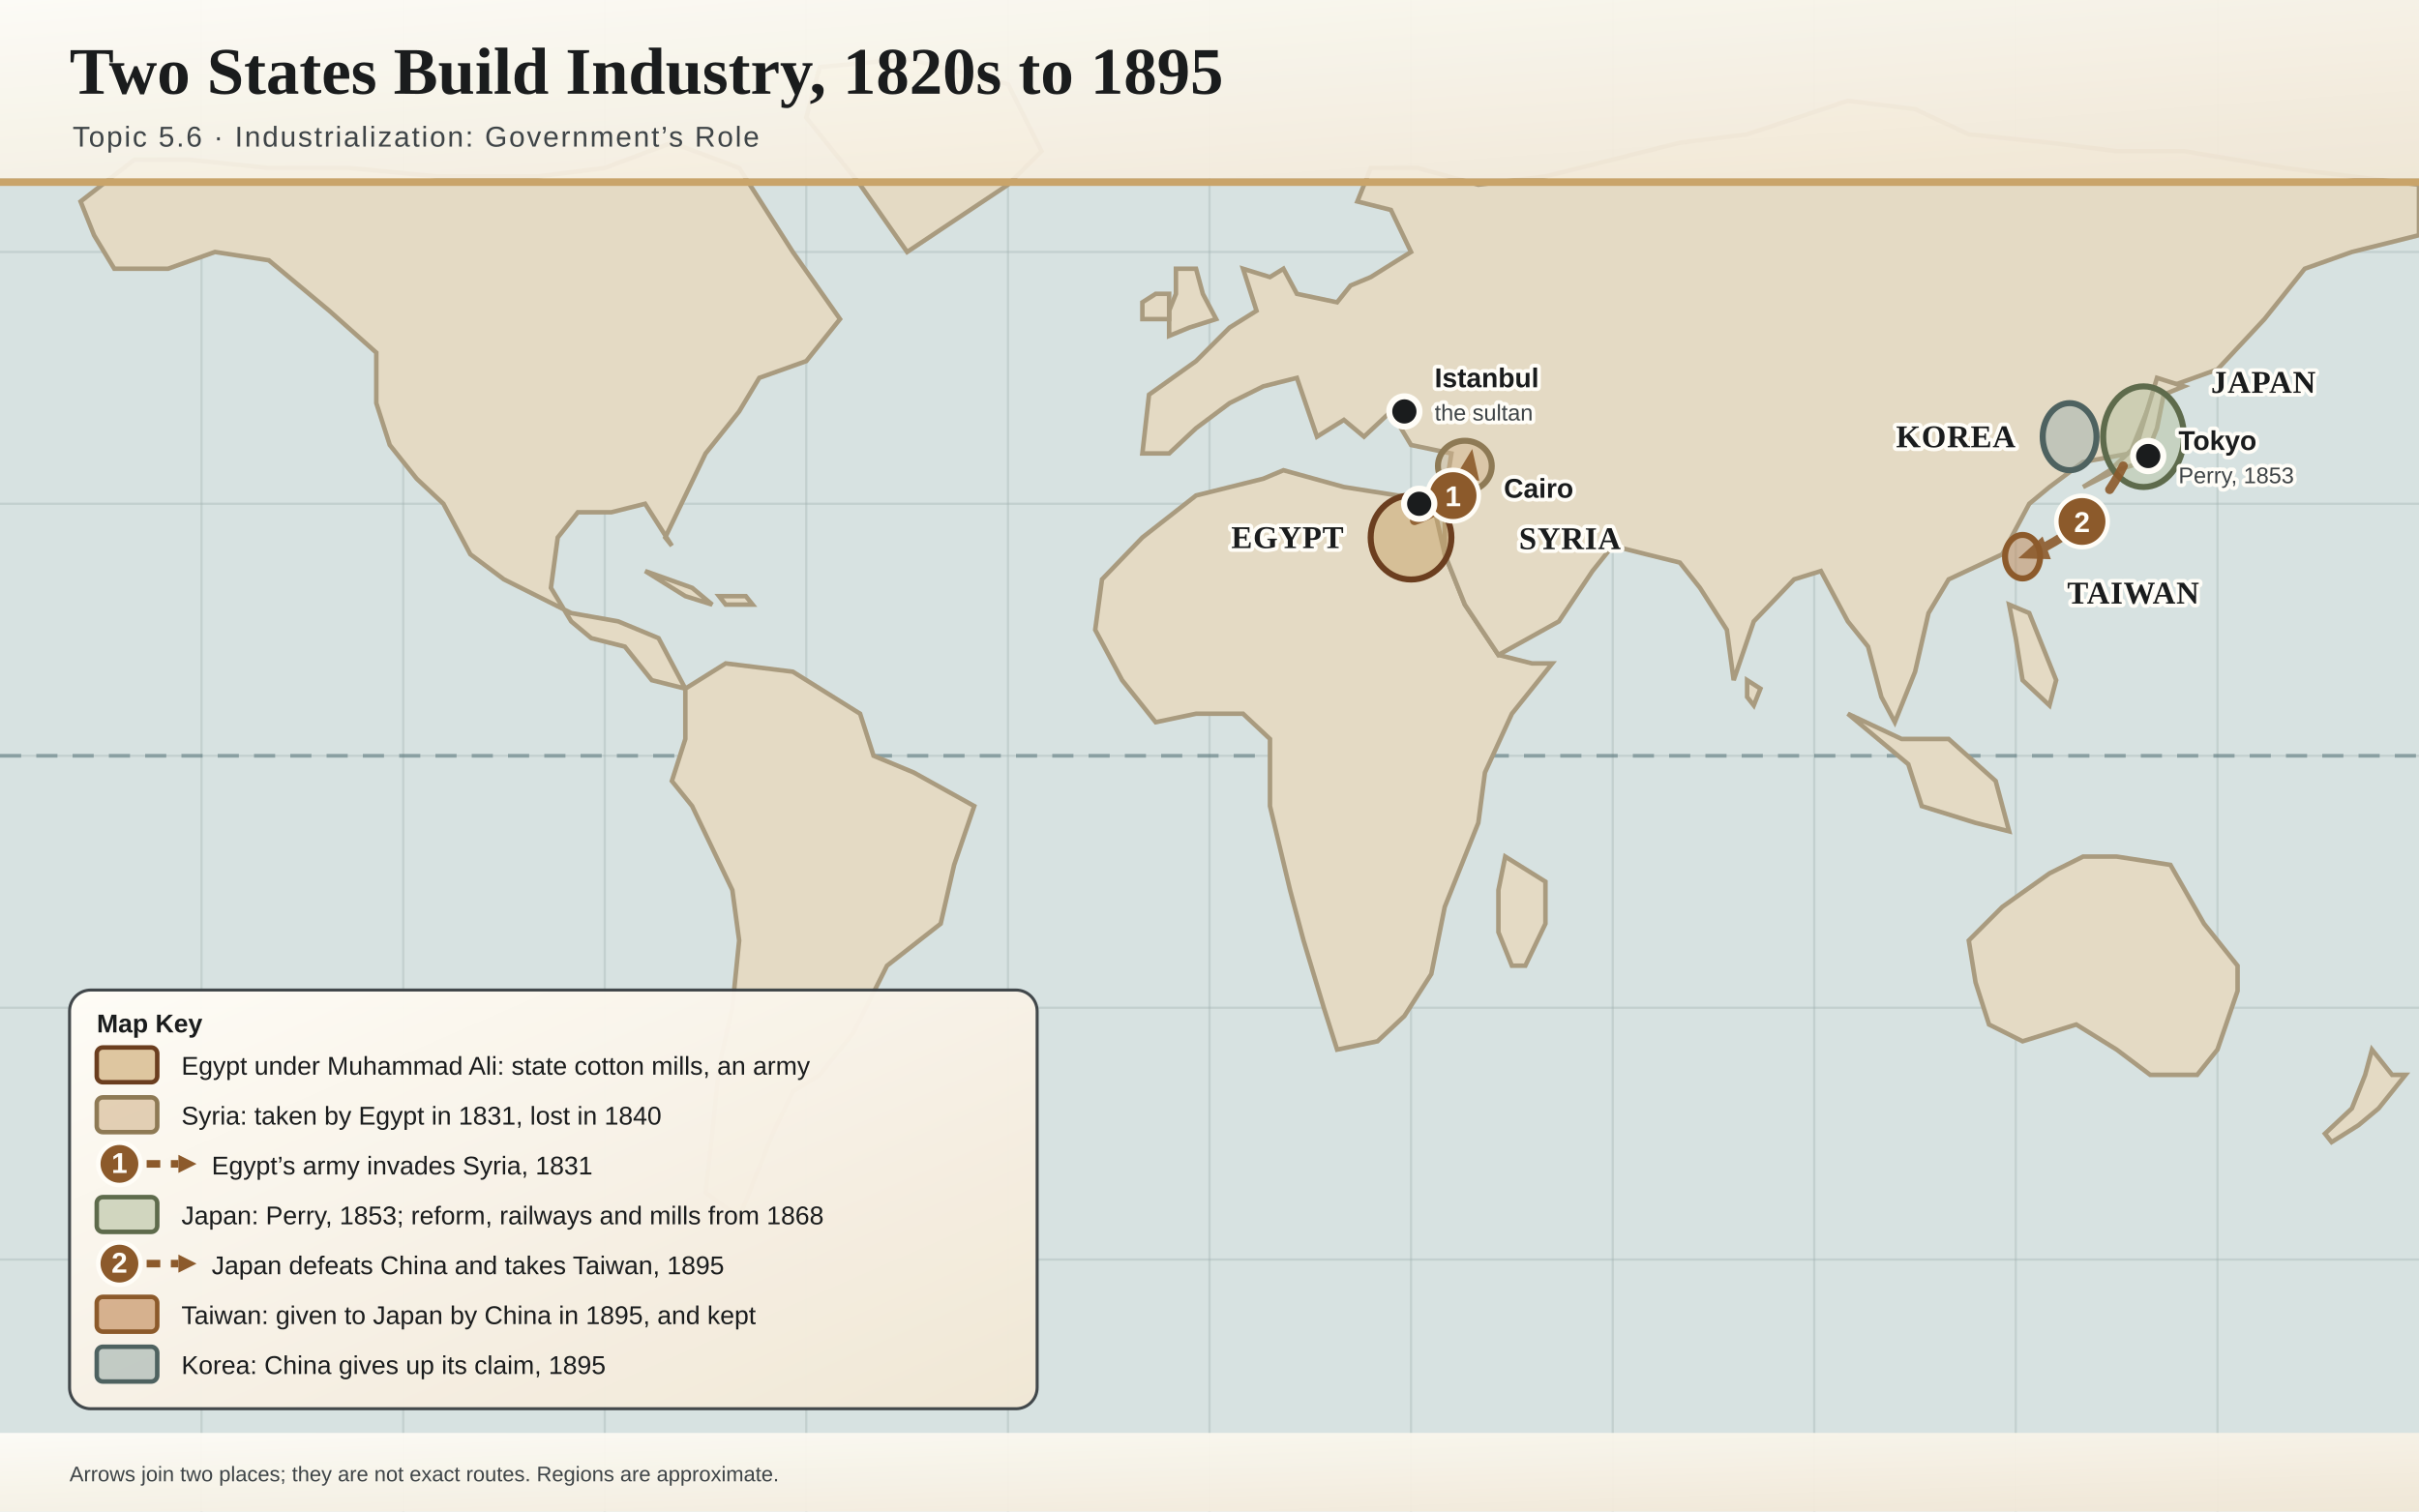
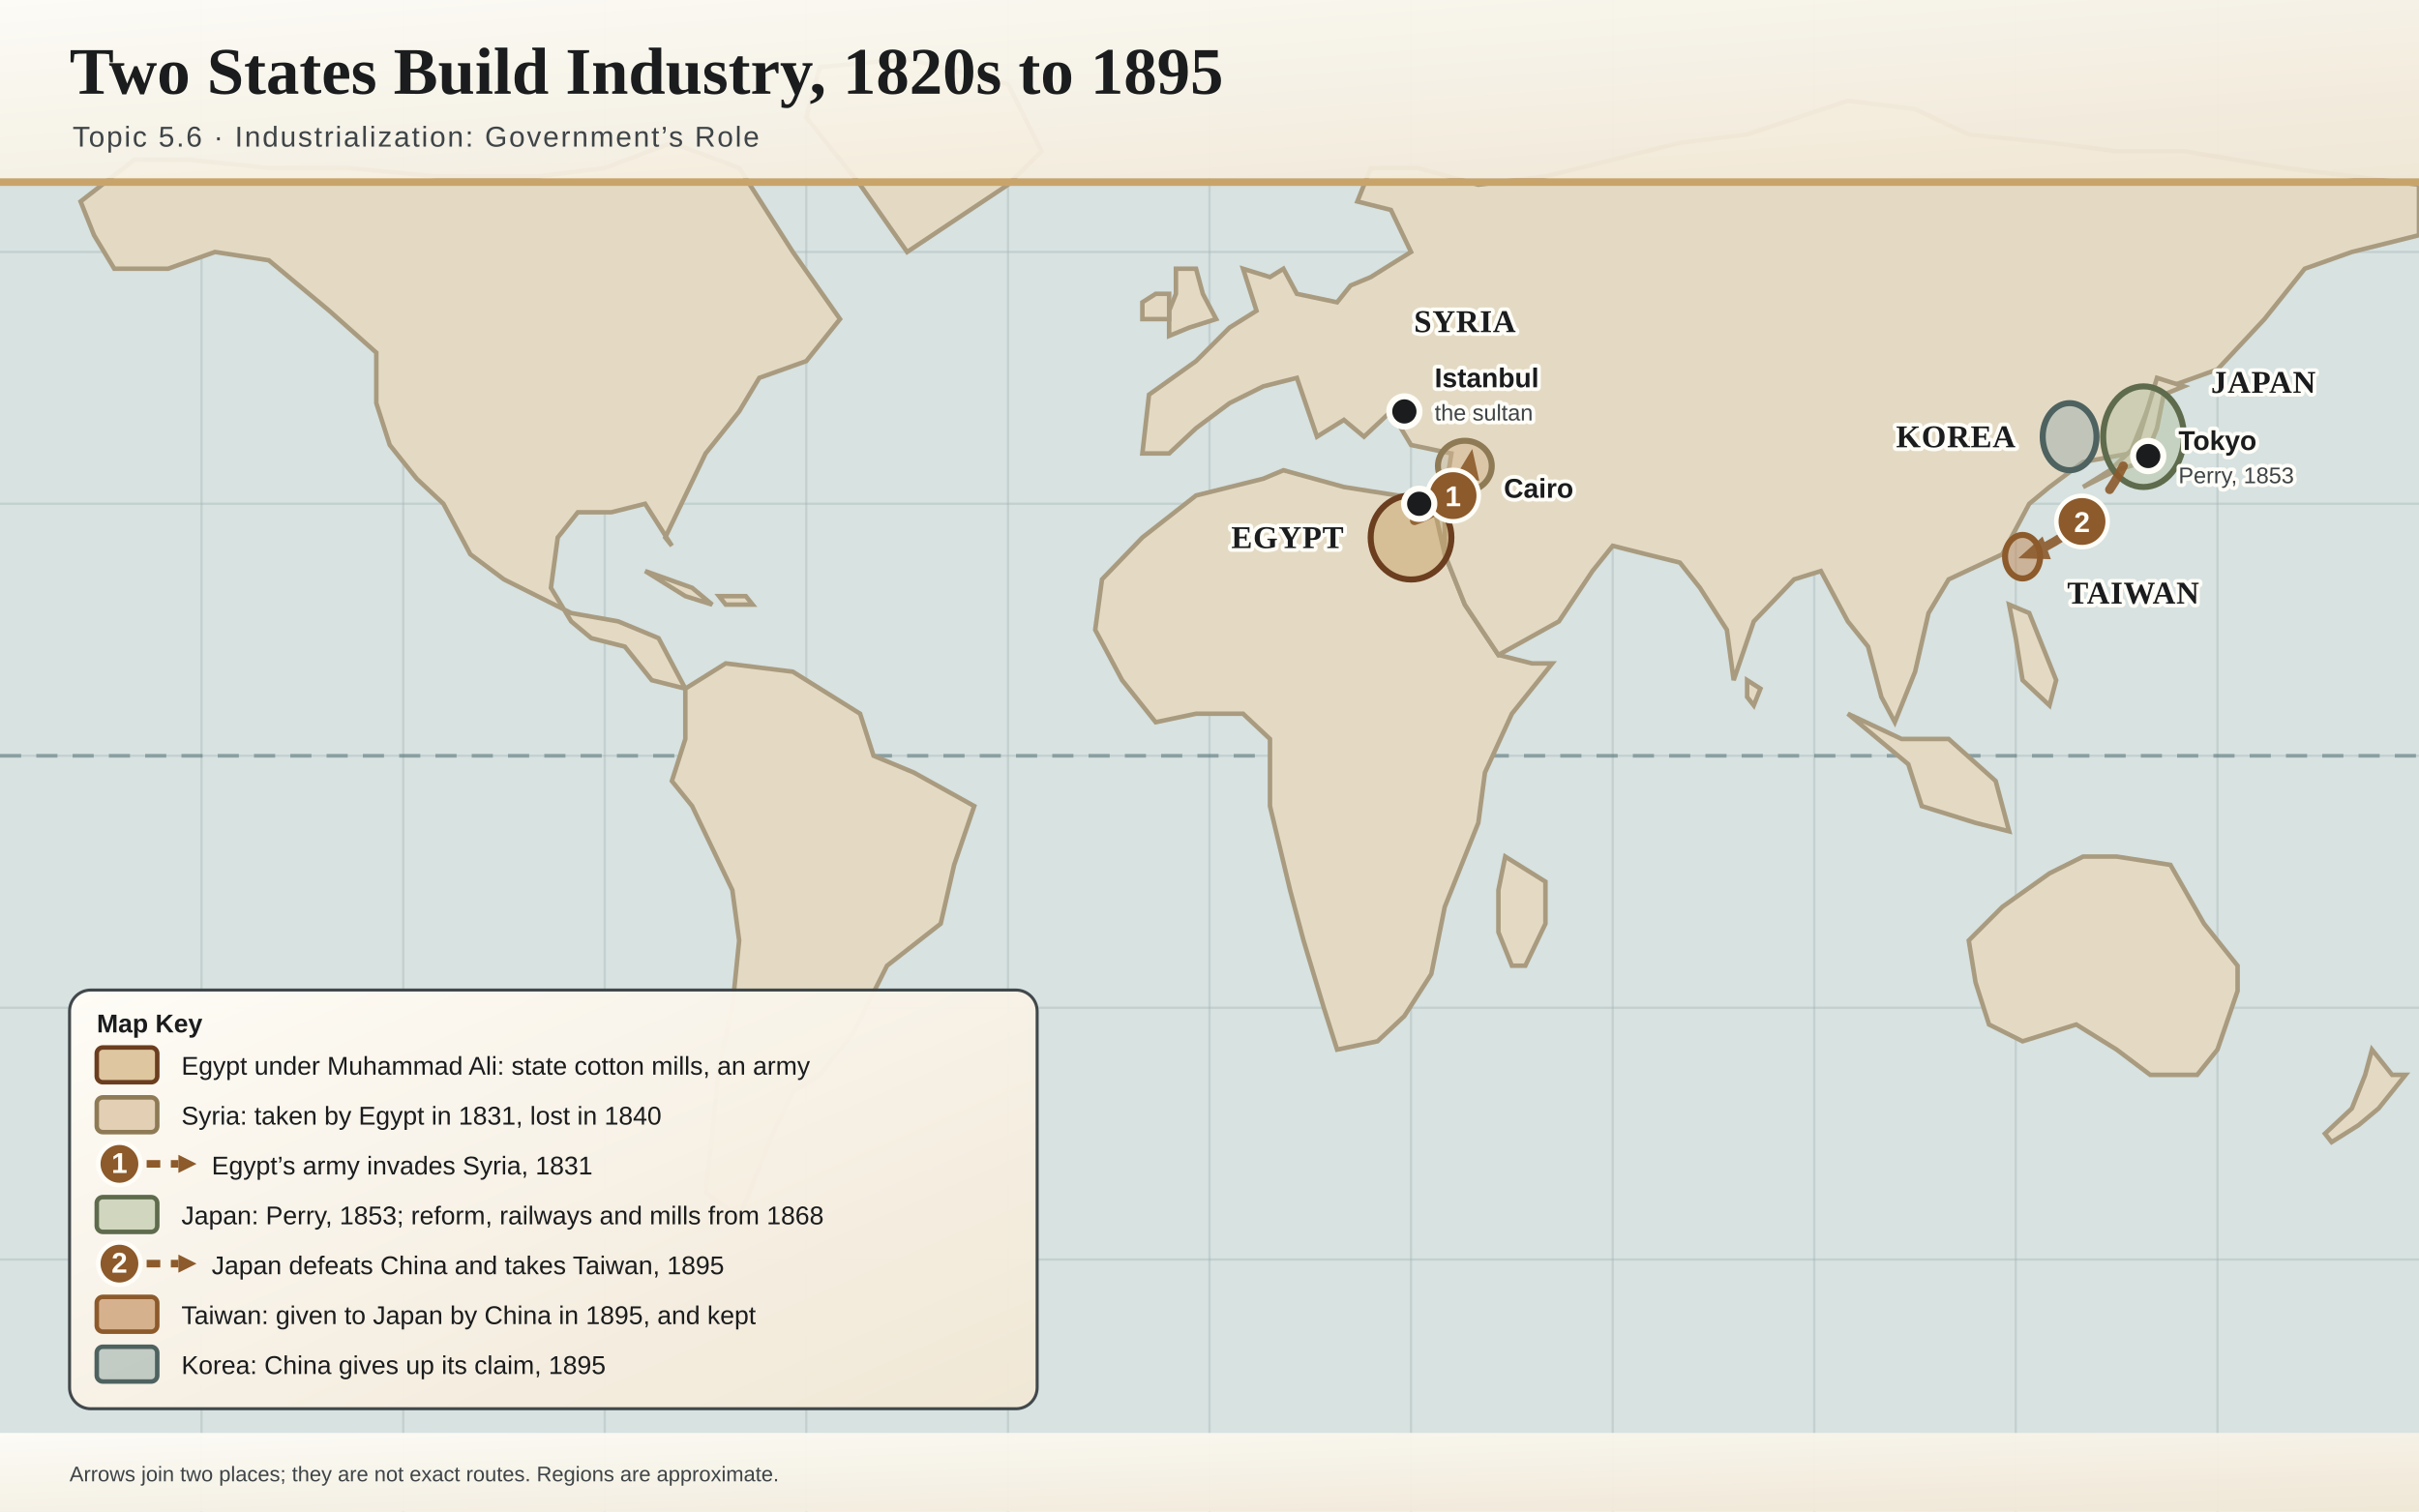
<svg xmlns="http://www.w3.org/2000/svg" width="1600" height="1000" viewBox="0 0 1600 1000" preserveAspectRatio="xMidYMid meet" role="img" aria-labelledby="map-title map-desc">
  <defs>
    <linearGradient id="paper" x1="0" x2="1" y1="0" y2="1">
      <stop offset="0" stop-color="#FFFDF7" />
      <stop offset="1" stop-color="#F1E7D5" />
    </linearGradient>
    <marker id="arrow" markerWidth="20" markerHeight="16" refX="17" refY="8" orient="auto" markerUnits="userSpaceOnUse">
      <path d="M0,0 L20,8 L0,16 Z" fill="#8C5A2B" />
    </marker>
    <style>
      .title{font-family:Georgia,'Times New Roman',serif;font-weight:700;font-size:44px;fill:#1A1C1D}
      .subtitle{font-family:Arial,Helvetica,sans-serif;font-size:19px;fill:#3E4447;letter-spacing:1.2px;text-transform:uppercase}
      .region{font-family:Georgia,'Times New Roman',serif;font-weight:700;font-size:21px;letter-spacing:.5px}
      .place{font-family:Arial,Helvetica,sans-serif;font-weight:700;font-size:18px;fill:#1A1C1D}
      .placenote{font-family:Arial,Helvetica,sans-serif;font-size:15px;fill:#3E4447}
      .small{font-family:Arial,Helvetica,sans-serif;font-size:17px;fill:#1A1C1D}
      .tiny{font-family:Arial,Helvetica,sans-serif;font-size:14px;fill:#3E4447}
      .badgenum{font-family:Arial,Helvetica,sans-serif;font-weight:700;font-size:19px;fill:#FFFDF7}
      .badge{fill:#8C5A2B;stroke:#FFFDF7;stroke-width:3}
      .halo{paint-order:stroke;stroke:#FFFDF7;stroke-width:5;stroke-linejoin:round}
      .city{fill:#1A1C1D;stroke:#FFFDF7;stroke-width:4}
      .leader{stroke:#1A1C1D;stroke-width:2.5;stroke-linecap:round;opacity:.7}
      .flow{fill:none;stroke:#8C5A2B;stroke-width:6;stroke-linecap:round;opacity:.9}
      #land path{fill:#E4DAC4;stroke:#A99B7F;stroke-width:3}
      #graticule line{stroke:#9FB0AE;stroke-width:1.5;opacity:.35}
    </style>
  </defs>
  <rect width="1600" height="1000" fill="#D7E2E1" />
  <g id="graticule">
    <line x1="133.3" y1="0" x2="133.3" y2="1000" />
    <line x1="266.7" y1="0" x2="266.7" y2="1000" />
    <line x1="400.0" y1="0" x2="400.0" y2="1000" />
    <line x1="533.3" y1="0" x2="533.3" y2="1000" />
    <line x1="666.7" y1="0" x2="666.7" y2="1000" />
    <line x1="800.0" y1="0" x2="800.0" y2="1000" />
    <line x1="933.3" y1="0" x2="933.3" y2="1000" />
    <line x1="1066.7" y1="0" x2="1066.7" y2="1000" />
    <line x1="1200.0" y1="0" x2="1200.0" y2="1000" />
    <line x1="1333.3" y1="0" x2="1333.3" y2="1000" />
    <line x1="1466.7" y1="0" x2="1466.7" y2="1000" />
    <line x1="0" y1="833.3" x2="1600" y2="833.3" />
    <line x1="0" y1="666.7" x2="1600" y2="666.7" />
    <line x1="0" y1="500.0" x2="1600" y2="500.0" />
    <line x1="0" y1="333.3" x2="1600" y2="333.3" />
    <line x1="0" y1="166.7" x2="1600" y2="166.7" />
  </g>
  <line x1="0" y1="500.0" x2="1600" y2="500.0" stroke="#4E6B72" stroke-width="2.5" stroke-dasharray="14 10" opacity=".5" />
  <g id="land">
    <path id="land-greenland" d="M600.0,166.7 L666.7,122.2 L688.9,100.0 L666.7,55.6 L600.0,38.9 L542.2,44.4 L533.3,77.8 L568.9,122.2 L600.0,166.7 Z" />
    <path id="land-northAmerica" d="M53.3,133.3 L88.9,105.6 L124.4,105.6 L177.8,111.1 L231.1,111.1 L288.9,116.7 L355.6,116.7 L400.0,111.1 L444.4,94.4 L488.9,111.1 L524.4,166.7 L555.6,211.1 L533.3,238.9 L502.2,250.0 L488.9,272.2 L466.7,300.0 L440.0,355.6 L444.4,361.1 L426.7,333.3 L404.4,338.9 L382.2,338.9 L368.9,355.6 L364.4,388.9 L377.8,411.1 L391.1,422.2 L413.3,427.8 L431.1,450.0 L453.3,455.6 L435.6,422.2 L408.9,411.1 L377.8,405.6 L333.3,383.3 L311.1,366.7 L293.3,333.3 L275.6,316.7 L257.8,294.4 L248.9,266.7 L248.9,233.3 L217.8,205.6 L177.8,172.2 L142.2,166.7 L111.1,177.8 L75.6,177.8 L62.2,155.6 L53.3,133.3 Z" />
    <path id="land-southAmerica" d="M453.3,455.6 L480.0,438.9 L524.4,444.4 L568.9,472.2 L577.8,500.0 L604.4,511.1 L644.4,533.3 L631.1,572.2 L622.2,611.1 L586.7,638.9 L564.4,683.3 L542.2,711.1 L524.4,722.2 L511.1,750.0 L497.8,783.3 L488.9,805.6 L466.7,788.9 L471.1,750.0 L475.6,705.6 L484.4,666.7 L488.9,622.2 L484.4,588.9 L457.8,533.3 L444.4,516.7 L453.3,488.9 L453.3,455.6 Z" />
    <path id="land-africa" d="M724.4,416.7 L728.9,383.3 L755.6,355.6 L791.1,327.8 L835.6,316.7 L848.9,311.1 L888.9,322.2 L924.4,327.8 L946.7,327.8 L955.6,366.7 L968.9,400.0 L991.1,433.3 L1013.3,438.9 L1026.7,438.9 L1000.0,472.2 L982.2,511.1 L977.8,544.4 L955.6,600.0 L946.7,644.4 L928.9,672.2 L911.1,688.9 L884.4,694.4 L875.6,666.7 L862.2,622.2 L853.3,588.9 L840.0,533.3 L840.0,488.9 L822.2,472.2 L791.1,472.2 L764.4,477.8 L742.2,450.0 L724.4,416.7 Z" />
    <path id="land-eurasia" d="M755.6,300.0 L760.0,261.1 L791.1,238.9 L813.3,216.7 L831.1,205.6 L822.2,177.8 L840.0,183.3 L848.9,177.8 L857.8,194.4 L884.4,200.0 L893.3,188.9 L906.7,183.3 L924.4,172.2 L933.3,166.7 L920.0,138.9 L897.8,133.3 L906.7,111.1 L937.8,111.1 L977.8,122.2 L1022.2,116.7 L1066.7,105.6 L1111.1,94.4 L1155.6,88.9 L1222.2,66.7 L1266.7,72.2 L1302.2,88.9 L1355.6,94.4 L1400.0,100.0 L1444.4,100.0 L1511.1,111.1 L1555.6,116.7 L1600.0,122.2 L1600.0,155.6 L1555.6,166.7 L1524.4,177.8 L1497.8,211.1 L1466.7,244.4 L1435.6,255.6 L1422.2,266.7 L1408.9,300.0 L1377.8,305.6 L1355.6,322.2 L1342.2,333.3 L1324.4,366.7 L1288.9,383.3 L1275.6,405.6 L1266.7,444.4 L1253.3,477.8 L1244.4,461.1 L1235.6,427.8 L1222.2,411.1 L1204.4,377.8 L1186.7,383.3 L1160.0,411.1 L1146.7,450.0 L1142.2,416.7 L1124.4,388.9 L1111.1,372.2 L1088.9,366.7 L1066.7,361.1 L1053.3,377.8 L1031.1,411.1 L991.1,433.3 L968.9,400.0 L955.6,366.7 L955.6,327.8 L960.0,300.0 L933.3,294.4 L920.0,272.2 L902.2,288.9 L888.9,277.8 L871.1,288.9 L857.8,250.0 L835.6,255.6 L813.3,266.7 L791.1,283.3 L773.3,300.0 L755.6,300.0 Z" />
    <path id="land-britain" d="M773.3,222.2 L786.7,216.7 L804.4,211.1 L795.6,194.4 L791.1,177.8 L777.8,177.8 L777.8,194.4 L773.3,205.6 L773.3,222.2 Z" />
    <path id="land-ireland" d="M755.6,211.1 L773.3,211.1 L773.3,194.4 L764.4,194.4 L755.6,200.0 L755.6,211.1 Z" />
    <path id="land-japan" d="M1377.8,322.2 L1400.0,311.1 L1417.8,305.6 L1426.7,283.3 L1431.1,261.1 L1444.4,255.6 L1426.7,250.0 L1413.3,294.4 L1395.6,311.1 L1377.8,322.2 Z" />
    <path id="land-indonesia" d="M1222.2,472.2 L1262.2,505.6 L1271.1,533.3 L1306.7,544.4 L1328.9,550.0 L1320.0,516.7 L1288.9,488.9 L1257.8,488.9 L1222.2,472.2 Z" />
    <path id="land-philippines" d="M1328.9,400.0 L1342.2,405.6 L1351.1,427.8 L1360.0,450.0 L1355.6,466.7 L1337.8,450.0 L1333.3,422.2 L1328.9,400.0 Z" />
    <path id="land-australia" d="M1302.2,622.2 L1306.7,650.0 L1315.6,677.8 L1337.8,688.9 L1373.3,677.8 L1400.0,694.4 L1422.2,711.1 L1453.3,711.1 L1466.7,694.4 L1480.0,655.6 L1480.0,638.9 L1457.8,611.1 L1435.6,572.2 L1400.0,566.7 L1377.8,566.7 L1355.6,577.8 L1324.4,600.0 L1302.2,622.2 Z" />
    <path id="land-newZealand" d="M1568.9,694.4 L1582.2,711.1 L1591.1,711.1 L1573.3,733.3 L1560.0,744.4 L1542.2,755.6 L1537.8,750.0 L1555.6,733.3 L1564.4,711.1 L1568.9,694.4 Z" />
    <path id="land-madagascar" d="M995.6,566.7 L1022.2,583.3 L1022.2,611.1 L1008.9,638.9 L1000.0,638.9 L991.1,616.7 L991.1,588.9 L995.6,566.7 Z" />
    <path id="land-cuba" d="M426.7,377.8 L457.8,388.9 L471.1,400.0 L453.3,394.4 L426.7,377.8 Z" />
    <path id="land-hispaniola" d="M475.6,394.4 L493.3,394.4 L497.8,400.0 L480.0,400.0 L475.6,394.4 Z" />
    <path id="land-sriLanka" d="M1155.6,450.0 L1164.4,455.6 L1160.0,466.7 L1155.6,461.1 L1155.6,450.0 Z" />
  </g>
  <g id="highlights">
    <ellipse cx="933.3" cy="355.6" rx="26.7" ry="27.8" fill="#C9A46A" fill-opacity="0.5" stroke="#6B3E1F" stroke-width="4" />
    <ellipse cx="968.9" cy="308.3" rx="17.8" ry="16.7" fill="#D2B48C" fill-opacity="0.5" stroke="#8E7A55" stroke-width="4" />
    <ellipse cx="1417.8" cy="288.9" rx="26.7" ry="33.3" fill="#B6C2A2" fill-opacity="0.5" stroke="#5E6B4C" stroke-width="4" />
    <ellipse cx="1368.9" cy="288.9" rx="17.8" ry="22.2" fill="#9FB0AE" fill-opacity="0.5" stroke="#4E6260" stroke-width="4" />
    <ellipse cx="1337.8" cy="368.3" rx="11.6" ry="14.4" fill="#C08552" fill-opacity="0.5" stroke="#8C5A2B" stroke-width="4" />
  </g>
  <g id="flows">
    <path class="flow" d="M935.6,344.4 Q967.8,333.6 973.3,300.0" stroke-dasharray="18 13" marker-end="url(#arrow)" />
    <circle class="badge" cx="961.1" cy="327.9" r="17" />
    <text class="badgenum" x="961.1" y="334.9" text-anchor="middle">1</text>
    <path class="flow" d="M1404.4,308.3 Q1383.1,351.7 1337.8,368.3" stroke-dasharray="18 13" marker-end="url(#arrow)" />
    <circle class="badge" cx="1377.1" cy="345.0" r="17" />
    <text class="badgenum" x="1377.1" y="352.0" text-anchor="middle">2</text>
  </g>
  <g id="region-labels">
    <text class="region halo" x="888.7" y="362.6" text-anchor="end" fill="#1A1C1D">
      <tspan x="888.7" dy="0">EGYPT</tspan>
    </text>
-     <text class="region halo" x="1004.7" y="363.3" text-anchor="start" fill="#1A1C1D">
-       <tspan x="1004.7" dy="0">SYRIA</tspan>
+     <text class="region halo" x="968.9" y="219.7" text-anchor="middle" fill="#1A1C1D">
+       <tspan x="968.9" dy="0">SYRIA</tspan>
    </text>
    <text class="region halo" x="1462.4" y="259.9" text-anchor="start" fill="#1A1C1D">
      <tspan x="1462.4" dy="0">JAPAN</tspan>
    </text>
    <text class="region halo" x="1333.1" y="295.9" text-anchor="end" fill="#1A1C1D">
      <tspan x="1333.1" dy="0">KOREA</tspan>
    </text>
    <text class="region halo" x="1367.3" y="399.3" text-anchor="start" fill="#1A1C1D">
      <tspan x="1367.3" dy="0">TAIWAN</tspan>
    </text>
  </g>
  <g id="places">
    <circle class="city" cx="938.7" cy="333.3" r="10" />
    <text class="place halo" x="994.7" y="329.3" text-anchor="start">Cairo</text>
    <circle class="city" cx="928.9" cy="272.2" r="10" />
    <text class="place halo" x="948.9" y="256.2" text-anchor="start">Istanbul</text>
    <text class="placenote halo" x="948.9" y="278.2" text-anchor="start">the sultan</text>
    <circle class="city" cx="1420.9" cy="301.7" r="10" />
    <text class="place halo" x="1440.9" y="297.7" text-anchor="start">Tokyo</text>
    <text class="placenote halo" x="1440.9" y="319.7" text-anchor="start">Perry, 1853</text>
  </g>
  <g id="titleband">
    <rect x="0" y="0" width="1600" height="118" fill="url(#paper)" opacity=".93" />
    <rect x="0" y="118" width="1600" height="5" fill="#C9A46A" />
    <text class="title" x="46" y="62">Two States Build Industry, 1820s to 1895</text>
    <text class="subtitle" x="48" y="97">Topic 5.6 · Industrialization: Government’s Role</text>
  </g>
  <g id="legend" transform="translate(46,655)">
    <rect x="0" y="0" width="640" height="277" rx="14" fill="url(#paper)" stroke="#3E4447" stroke-width="2" opacity=".97" />
    <text class="small" x="18" y="28" font-weight="700">Map Key</text>
    <rect x="18" y="38" width="40" height="23" rx="4" fill="#C9A46A" fill-opacity=".6" stroke="#6B3E1F" stroke-width="3" />
    <text class="small" x="74" y="56">Egypt under Muhammad Ali: state cotton mills, an army</text>
    <rect x="18" y="71" width="40" height="23" rx="4" fill="#D2B48C" fill-opacity=".6" stroke="#8E7A55" stroke-width="3" />
    <text class="small" x="74" y="89">Syria: taken by Egypt in 1831, lost in 1840</text>
    <circle class="badge" cx="33" cy="115" r="14" />
    <text class="badgenum" x="33" y="121" text-anchor="middle" font-size="16">1</text>
    <line x1="51" x2="72" y1="115" y2="115" stroke="#8C5A2B" stroke-width="5" stroke-dasharray="9 7" />
    <path d="M72,109 L84,115 L72,121 Z" fill="#8C5A2B" />
    <text class="small" x="94" y="122">Egypt’s army invades Syria, 1831</text>
    <rect x="18" y="137" width="40" height="23" rx="4" fill="#B6C2A2" fill-opacity=".6" stroke="#5E6B4C" stroke-width="3" />
    <text class="small" x="74" y="155">Japan: Perry, 1853; reform, railways and mills from 1868</text>
    <circle class="badge" cx="33" cy="181" r="14" />
    <text class="badgenum" x="33" y="187" text-anchor="middle" font-size="16">2</text>
    <line x1="51" x2="72" y1="181" y2="181" stroke="#8C5A2B" stroke-width="5" stroke-dasharray="9 7" />
    <path d="M72,175 L84,181 L72,187 Z" fill="#8C5A2B" />
    <text class="small" x="94" y="188">Japan defeats China and takes Taiwan, 1895</text>
    <rect x="18" y="203" width="40" height="23" rx="4" fill="#C08552" fill-opacity=".6" stroke="#8C5A2B" stroke-width="3" />
    <text class="small" x="74" y="221">Taiwan: given to Japan by China in 1895, and kept</text>
    <rect x="18" y="236" width="40" height="23" rx="4" fill="#9FB0AE" fill-opacity=".6" stroke="#4E6260" stroke-width="3" />
    <text class="small" x="74" y="254">Korea: China gives up its claim, 1895</text>
  </g>
  <rect x="0" y="948" width="1600" height="52" fill="url(#paper)" opacity=".93" />
  <text class="tiny" x="46" y="980">Arrows join two places; they are not exact routes. Regions are approximate.</text>
</svg>
